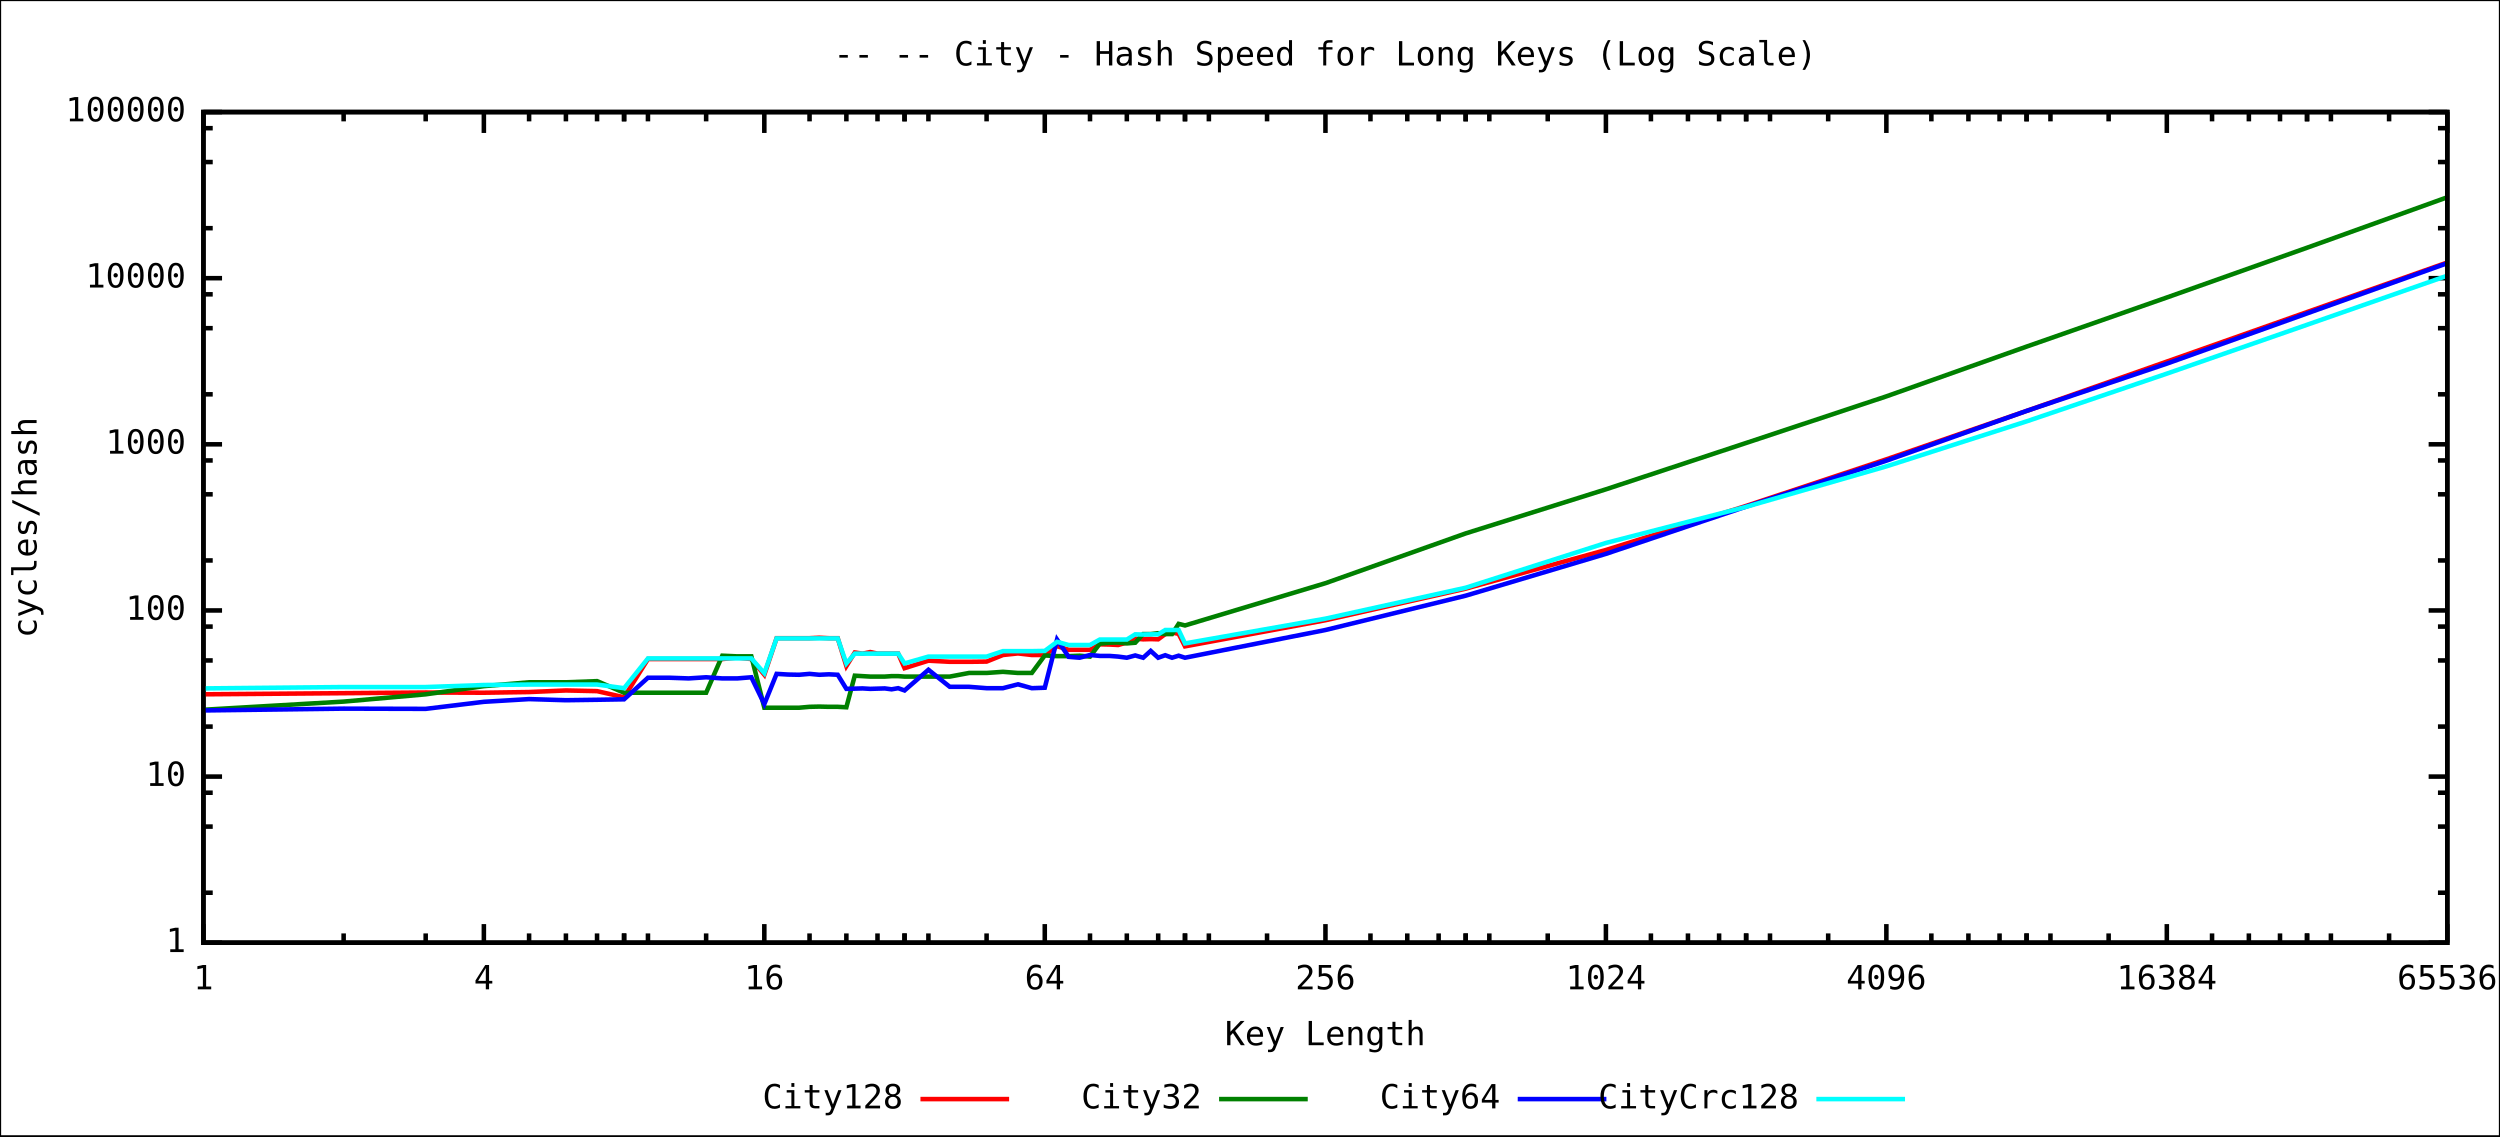
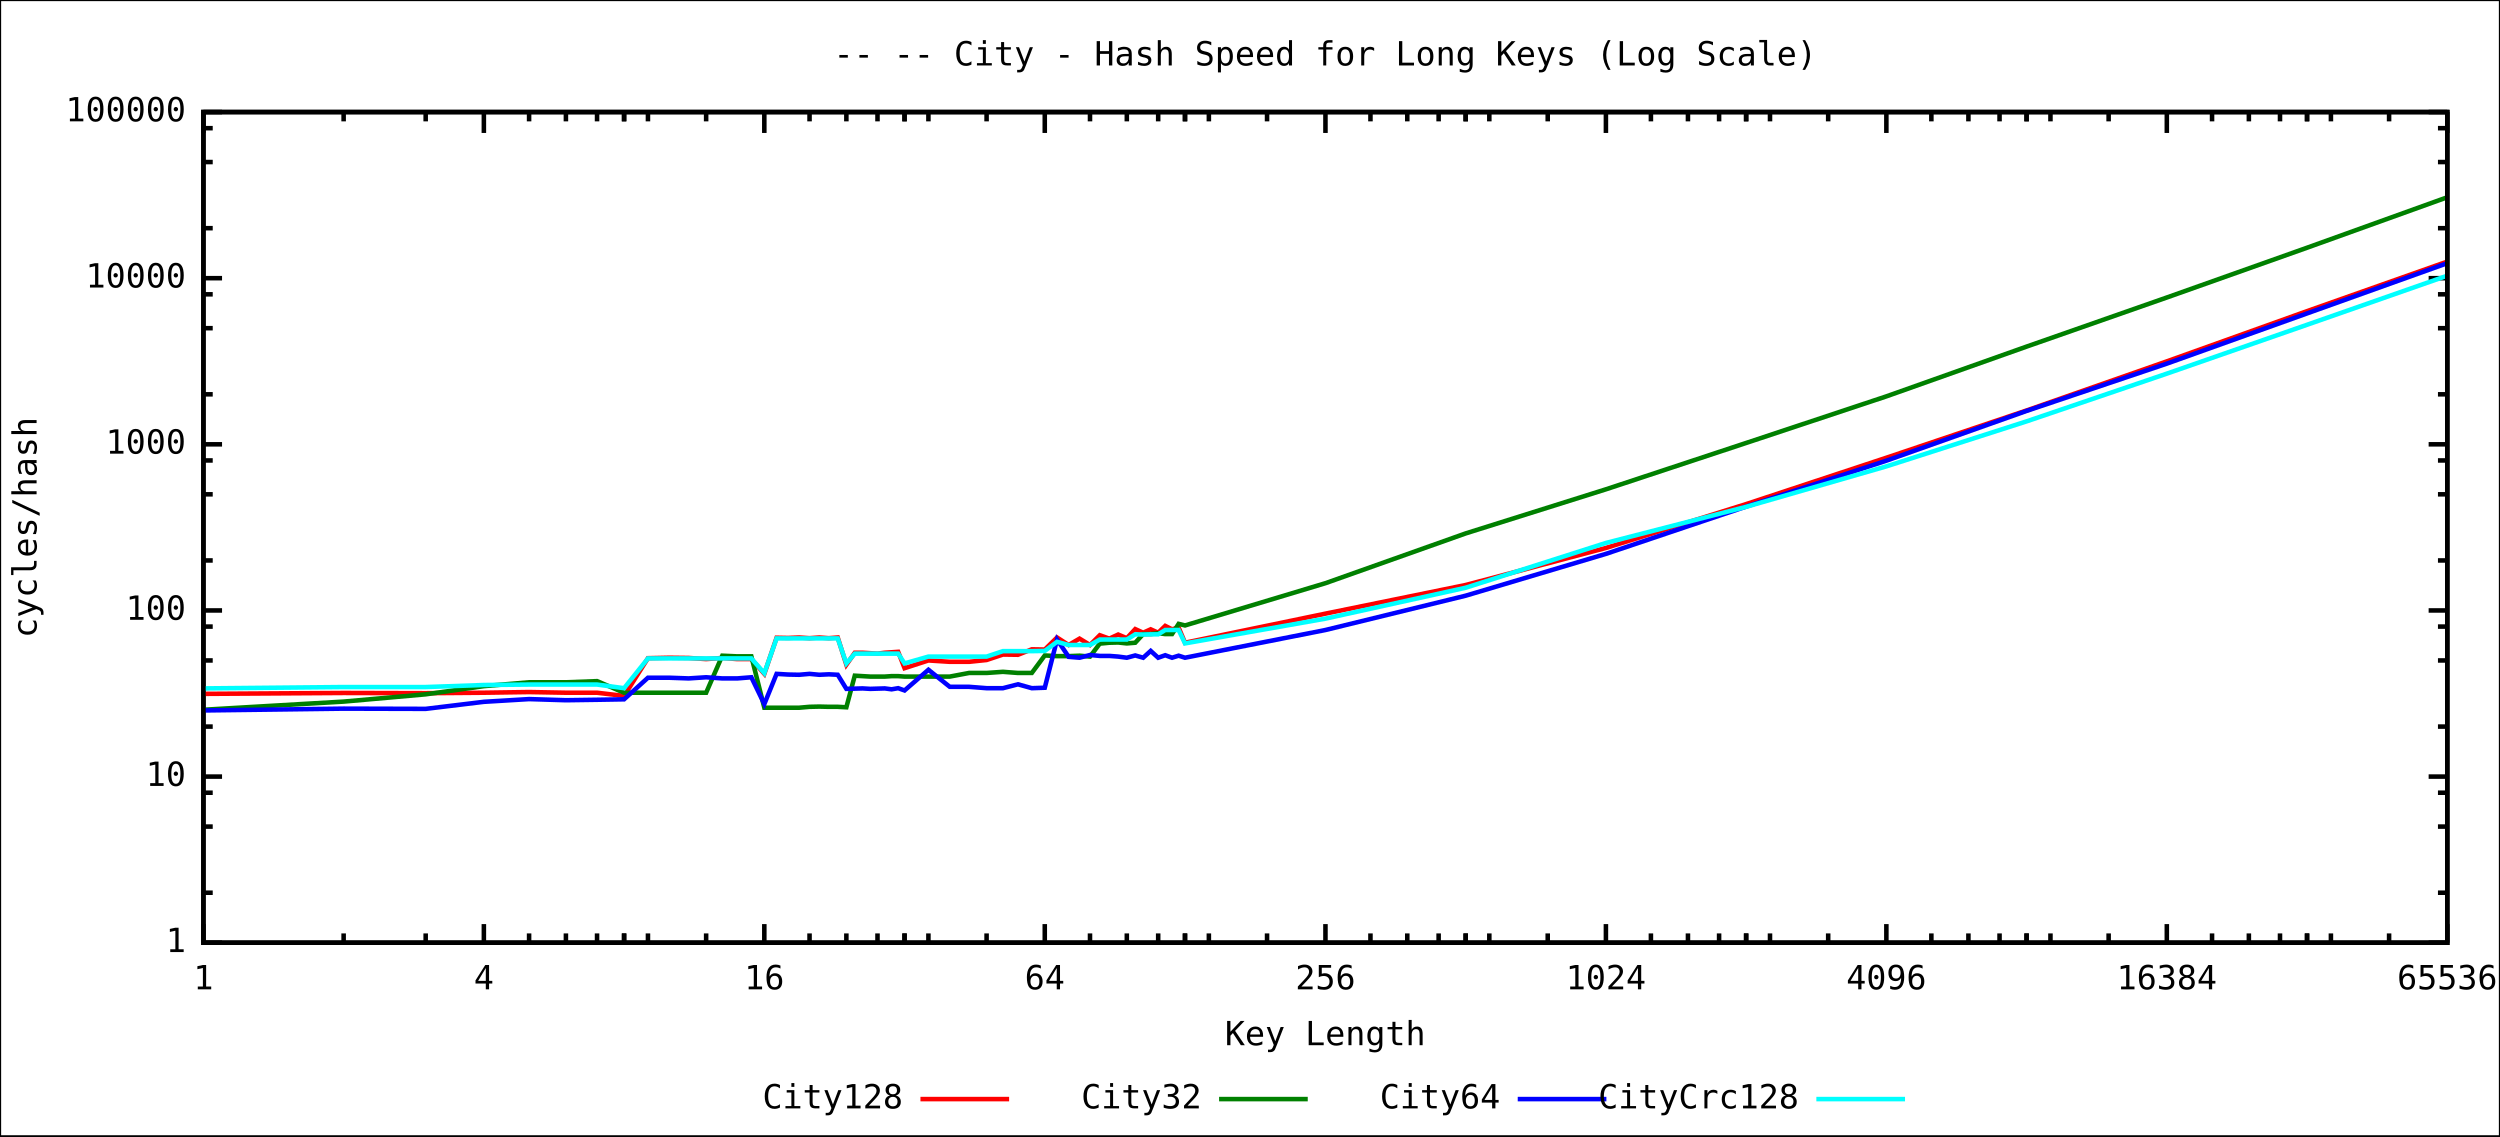
<svg xmlns="http://www.w3.org/2000/svg" xmlns:xlink="http://www.w3.org/1999/xlink" width="1100" height="500" viewBox="0 0 1100 500">
  <rect x="0" y="0" width="1100" height="500" fill="#ffffff" stroke="black" stroke-width="1" />
  <g id="gnuplot_canvas">
    <defs>
      <circle id="gpDot" r="0.5" stroke-width="0.5" />
      <path id="gpPt0" stroke-width="0.244" stroke="currentColor" d="M-1,0 h2 M0,-1 v2" />
      <path id="gpPt1" stroke-width="0.244" stroke="currentColor" d="M-1,-1 L1,1 M1,-1 L-1,1" />
      <path id="gpPt2" stroke-width="0.244" stroke="currentColor" d="M-1,0 L1,0 M0,-1 L0,1 M-1,-1 L1,1 M-1,1 L1,-1" />
      <rect id="gpPt3" stroke-width="0.244" stroke="currentColor" x="-1" y="-1" width="2" height="2" />
      <rect id="gpPt4" stroke-width="0.244" stroke="currentColor" fill="currentColor" x="-1" y="-1" width="2" height="2" />
      <circle id="gpPt5" stroke-width="0.244" stroke="currentColor" cx="0" cy="0" r="1" />
      <use xlink:href="#gpPt5" id="gpPt6" fill="currentColor" stroke="none" />
      <path id="gpPt7" stroke-width="0.244" stroke="currentColor" d="M0,-1.33 L-1.33,0.67 L1.33,0.67 z" />
      <use xlink:href="#gpPt7" id="gpPt8" fill="currentColor" stroke="none" />
      <use xlink:href="#gpPt7" id="gpPt9" stroke="currentColor" transform="rotate(180)" />
      <use xlink:href="#gpPt9" id="gpPt10" fill="currentColor" stroke="none" />
      <use xlink:href="#gpPt3" id="gpPt11" stroke="currentColor" transform="rotate(45)" />
      <use xlink:href="#gpPt11" id="gpPt12" fill="currentColor" stroke="none" />
    </defs>
    <g style="fill:none; color:white; stroke:black; stroke-width:2.00; stroke-linecap:butt; stroke-linejoin:miter">
</g>
    <g style="fill:none; color:black; stroke:currentColor; stroke-width:2.00; stroke-linecap:butt; stroke-linejoin:miter">
      <path stroke="black" d="M89.5,414.8 L97.7,414.8 M1076.8,414.8 L1068.6,414.8  h0.01" />
      <g transform="translate(81.8,418.9)" style="stroke:none; fill:black; font-family:mono; font-size:11.00pt; text-anchor:end">
        <text> 1</text>
      </g>
      <path stroke="black" d="M89.5,392.8 L93.6,392.8 M1076.8,392.8 L1072.7,392.8 M89.5,363.7 L93.6,363.7 M1076.8,363.7 L1072.7,363.7    M89.5,348.8 L93.6,348.8 M1076.8,348.8 L1072.7,348.8 M89.5,341.7 L97.7,341.7 M1076.8,341.7 L1068.6,341.7     h0.01" />
      <g transform="translate(81.8,345.8)" style="stroke:none; fill:black; font-family:mono; font-size:11.00pt; text-anchor:end">
        <text> 10</text>
      </g>
      <path stroke="black" d="M89.5,319.7 L93.6,319.7 M1076.8,319.7 L1072.7,319.7 M89.5,290.6 L93.6,290.6 M1076.8,290.6 L1072.7,290.6    M89.5,275.7 L93.6,275.7 M1076.8,275.7 L1072.7,275.7 M89.5,268.6 L97.7,268.6 M1076.8,268.6 L1068.6,268.6     h0.01" />
      <g transform="translate(81.8,272.7)" style="stroke:none; fill:black; font-family:mono; font-size:11.00pt; text-anchor:end">
        <text> 100</text>
      </g>
      <path stroke="black" d="M89.5,246.6 L93.6,246.6 M1076.8,246.6 L1072.7,246.6 M89.5,217.5 L93.6,217.5 M1076.8,217.5 L1072.7,217.5    M89.5,202.6 L93.6,202.6 M1076.8,202.6 L1072.7,202.6 M89.5,195.5 L97.7,195.5 M1076.8,195.5 L1068.6,195.5     h0.01" />
      <g transform="translate(81.8,199.6)" style="stroke:none; fill:black; font-family:mono; font-size:11.00pt; text-anchor:end">
        <text> 1000</text>
      </g>
      <path stroke="black" d="M89.5,173.5 L93.6,173.5 M1076.8,173.5 L1072.7,173.5 M89.5,144.4 L93.6,144.4 M1076.8,144.4 L1072.7,144.4    M89.5,129.5 L93.6,129.5 M1076.8,129.5 L1072.7,129.5 M89.5,122.4 L97.7,122.4 M1076.8,122.4 L1068.6,122.4     h0.01" />
      <g transform="translate(81.8,126.5)" style="stroke:none; fill:black; font-family:mono; font-size:11.00pt; text-anchor:end">
        <text> 10000</text>
      </g>
      <path stroke="black" d="M89.5,100.4 L93.6,100.4 M1076.8,100.4 L1072.7,100.4 M89.5,71.3 L93.6,71.3 M1076.8,71.3 L1072.7,71.3    M89.5,56.4 L93.6,56.4 M1076.8,56.4 L1072.7,56.4 M89.5,49.3 L97.7,49.3 M1076.8,49.3 L1068.6,49.3     h0.01" />
      <g transform="translate(81.8,53.4)" style="stroke:none; fill:black; font-family:mono; font-size:11.00pt; text-anchor:end">
        <text> 100000</text>
      </g>
      <path stroke="black" d="M89.5,414.8 L89.5,406.6 M89.5,49.3 L89.5,57.5  h0.01" />
      <g transform="translate(89.5,435.3)" style="stroke:none; fill:black; font-family:mono; font-size:11.00pt; text-anchor:middle">
        <text> 1</text>
      </g>
      <path stroke="black" d="M151.2,414.8 L151.2,410.7 M151.2,49.3 L151.2,53.4 M187.3,414.8 L187.3,410.7 M187.3,49.3 L187.3,53.4    M212.9,414.8 L212.9,410.7 M212.9,49.3 L212.9,53.4 M232.8,414.8 L232.8,410.7 M232.8,49.3 L232.8,53.4    M249.0,414.8 L249.0,410.7 M249.0,49.3 L249.0,53.4 M262.7,414.8 L262.7,410.7 M262.7,49.3 L262.7,53.4    M274.6,414.8 L274.6,410.7 M274.6,49.3 L274.6,53.4 M285.1,414.8 L285.1,410.7 M285.1,49.3 L285.1,53.4    M212.9,414.8 L212.9,406.6 M212.9,49.3 L212.9,57.5  h0.01" />
      <g transform="translate(212.9,435.3)" style="stroke:none; fill:black; font-family:mono; font-size:11.00pt; text-anchor:middle">
        <text> 4</text>
      </g>
      <path stroke="black" d="M274.6,414.8 L274.6,410.7 M274.6,49.3 L274.6,53.4 M310.7,414.8 L310.7,410.7 M310.7,49.3 L310.7,53.4    M336.3,414.8 L336.3,410.7 M336.3,49.3 L336.3,53.4 M356.2,414.8 L356.2,410.7 M356.2,49.3 L356.2,53.4    M372.4,414.8 L372.4,410.7 M372.4,49.3 L372.4,53.4 M386.1,414.8 L386.1,410.7 M386.1,49.3 L386.1,53.4    M398.0,414.8 L398.0,410.7 M398.0,49.3 L398.0,53.4 M408.5,414.8 L408.5,410.7 M408.5,49.3 L408.5,53.4    M336.3,414.8 L336.3,406.6 M336.3,49.3 L336.3,57.5  h0.01" />
      <g transform="translate(336.3,435.3)" style="stroke:none; fill:black; font-family:mono; font-size:11.00pt; text-anchor:middle">
        <text> 16</text>
      </g>
      <path stroke="black" d="M398.0,414.8 L398.0,410.7 M398.0,49.3 L398.0,53.4 M434.1,414.8 L434.1,410.7 M434.1,49.3 L434.1,53.4    M459.7,414.8 L459.7,410.7 M459.7,49.3 L459.7,53.4 M479.6,414.8 L479.6,410.7 M479.6,49.3 L479.6,53.4    M495.8,414.8 L495.8,410.7 M495.8,49.3 L495.8,53.4 M509.6,414.8 L509.6,410.7 M509.6,49.3 L509.6,53.4    M521.4,414.8 L521.4,410.7 M521.4,49.3 L521.4,53.4 M531.9,414.8 L531.9,410.7 M531.9,49.3 L531.9,53.4    M459.7,414.8 L459.7,406.6 M459.7,49.3 L459.7,57.5  h0.01" />
      <g transform="translate(459.7,435.3)" style="stroke:none; fill:black; font-family:mono; font-size:11.00pt; text-anchor:middle">
        <text> 64</text>
      </g>
      <path stroke="black" d="M521.4,414.8 L521.4,410.7 M521.4,49.3 L521.4,53.4 M557.5,414.8 L557.5,410.7 M557.5,49.3 L557.5,53.4    M583.2,414.8 L583.2,410.7 M583.2,49.3 L583.2,53.4 M603.0,414.8 L603.0,410.7 M603.0,49.3 L603.0,53.4    M619.2,414.8 L619.2,410.7 M619.2,49.3 L619.2,53.4 M633.0,414.8 L633.0,410.7 M633.0,49.3 L633.0,53.4    M644.9,414.8 L644.9,410.7 M644.9,49.3 L644.9,53.4 M655.3,414.8 L655.3,410.7 M655.3,49.3 L655.3,53.4    M583.2,414.8 L583.2,406.6 M583.2,49.3 L583.2,57.5  h0.01" />
      <g transform="translate(583.2,435.3)" style="stroke:none; fill:black; font-family:mono; font-size:11.00pt; text-anchor:middle">
        <text> 256</text>
      </g>
      <path stroke="black" d="M644.9,414.8 L644.9,410.7 M644.9,49.3 L644.9,53.4 M681.0,414.8 L681.0,410.7 M681.0,49.3 L681.0,53.4    M706.6,414.8 L706.6,410.7 M706.6,49.3 L706.6,53.4 M726.4,414.8 L726.4,410.7 M726.4,49.3 L726.4,53.4    M742.7,414.8 L742.7,410.7 M742.7,49.3 L742.7,53.4 M756.4,414.8 L756.4,410.7 M756.4,49.3 L756.4,53.4    M768.3,414.8 L768.3,410.7 M768.3,49.3 L768.3,53.4 M778.8,414.8 L778.8,410.7 M778.8,49.3 L778.8,53.4    M706.6,414.8 L706.6,406.6 M706.6,49.3 L706.6,57.5  h0.01" />
      <g transform="translate(706.6,435.3)" style="stroke:none; fill:black; font-family:mono; font-size:11.00pt; text-anchor:middle">
        <text> 1024</text>
      </g>
      <path stroke="black" d="M768.3,414.8 L768.3,410.7 M768.3,49.3 L768.3,53.4 M804.4,414.8 L804.4,410.7 M804.4,49.3 L804.4,53.4    M830.0,414.8 L830.0,410.7 M830.0,49.3 L830.0,53.4 M849.8,414.8 L849.8,410.7 M849.8,49.3 L849.8,53.4    M866.1,414.8 L866.1,410.7 M866.1,49.3 L866.1,53.4 M879.8,414.8 L879.8,410.7 M879.8,49.3 L879.8,53.4    M891.7,414.8 L891.7,410.7 M891.7,49.3 L891.7,53.4 M902.2,414.8 L902.2,410.7 M902.2,49.3 L902.2,53.4    M830.0,414.8 L830.0,406.6 M830.0,49.3 L830.0,57.5  h0.01" />
      <g transform="translate(830.0,435.3)" style="stroke:none; fill:black; font-family:mono; font-size:11.00pt; text-anchor:middle">
        <text> 4096</text>
      </g>
      <path stroke="black" d="M891.7,414.8 L891.7,410.7 M891.7,49.3 L891.7,53.4 M927.8,414.8 L927.8,410.7 M927.8,49.3 L927.8,53.4    M953.4,414.8 L953.4,410.7 M953.4,49.3 L953.4,53.4 M973.3,414.8 L973.3,410.7 M973.3,49.3 L973.3,53.4    M989.5,414.8 L989.5,410.7 M989.5,49.3 L989.5,53.4 M1003.2,414.8 L1003.2,410.7 M1003.2,49.3 L1003.2,53.4    M1015.1,414.8 L1015.1,410.7 M1015.1,49.3 L1015.1,53.4 M1025.6,414.8 L1025.6,410.7 M1025.6,49.3 L1025.6,53.4    M953.4,414.8 L953.4,406.6 M953.4,49.3 L953.4,57.5  h0.01" />
      <g transform="translate(953.4,435.3)" style="stroke:none; fill:black; font-family:mono; font-size:11.00pt; text-anchor:middle">
        <text> 16384</text>
      </g>
      <path stroke="black" d="M1015.1,414.8 L1015.1,410.7 M1015.1,49.3 L1015.1,53.4 M1051.2,414.8 L1051.2,410.7 M1051.2,49.3 L1051.2,53.4    M1076.8,414.8 L1076.8,410.7 M1076.8,49.3 L1076.8,53.4 M1076.8,414.8 L1076.8,406.6 M1076.8,49.3 L1076.8,57.5     h0.01" />
      <g transform="translate(1076.8,435.3)" style="stroke:none; fill:black; font-family:mono; font-size:11.00pt; text-anchor:middle">
        <text> 65536</text>
      </g>
      <path stroke="black" d="M89.5,49.3 L89.5,414.8 L1076.8,414.8 L1076.8,49.3 L89.5,49.3 Z  h0.01" />
      <g transform="translate(16.1,232.1) rotate(270)" style="stroke:none; fill:black; font-family:mono; font-size:11.00pt; text-anchor:middle">
        <text>cycles/hash</text>
      </g>
      <g transform="translate(583.1,459.9)" style="stroke:none; fill:black; font-family:mono; font-size:11.00pt; text-anchor:middle">
        <text>Key Length</text>
      </g>
      <g transform="translate(583.1,28.8)" style="stroke:none; fill:black; font-family:mono; font-size:11.00pt; text-anchor:middle">
        <text>
          <a href="City.short.svg">--</a>
          <a href="City.medium.svg">--</a> City - Hash Speed for Long Keys (Log Scale)</text>
      </g>
    </g>
    <g id="City128">
      <g style="fill:none; color:red; stroke:currentColor; stroke-width:2.00; stroke-linecap:butt; stroke-linejoin:miter">
        <g visibility="visible">
          <g transform="translate(397.3,487.7)" style="stroke:none; fill:black; font-family:mono; font-size:11.00pt; text-anchor:end">
            <text>City128</text>
          </g>
          <path d="M405.0,483.6 L444.0,483.6  h0.01" />
        </g>
-         <path d="M89.5,305.5 L151.2,305.0 L187.3,304.7 L212.9,304.8 L232.8,304.5 L249.0,303.8 L262.7,304.1 L274.6,306.8    L285.1,290.0 L294.5,290.0 L303.0,290.0 L310.7,290.0 L317.8,290.0 L324.4,289.3 L330.6,290.0 L336.3,296.9    L341.7,280.8 L346.8,280.8 L351.6,280.8 L356.2,280.8 L360.5,280.6 L364.7,280.8 L368.6,280.8 L372.4,293.1    L376.1,287.1 L379.5,287.6 L382.9,286.9 L386.1,287.6 L389.3,287.6 L392.3,287.6 L395.2,287.6 L398.0,294.0    L408.5,290.7 L417.9,291.2 L426.4,291.2 L434.1,291.1 L441.3,288.2 L447.9,287.5 L454.0,288.2 L459.7,288.2    L465.1,284.3 L470.2,285.9 L475.0,285.9 L479.6,285.9 L483.9,283.5 L488.1,283.6 L492.0,283.8 L495.8,282.7    L499.5,281.0 L503.0,281.3 L506.3,281.2 L509.6,281.3 L512.7,279.0 L515.7,278.3 L518.6,278.9 L521.4,284.4    L583.2,272.9 L644.9,259.0 L706.6,242.0 L768.3,222.6 L830.0,202.1 L891.7,180.8 L953.4,159.1 L1015.1,137.3    L1076.8,115.5  h0.01" />
+         <path d="M89.5,305.3 L151.2,304.9 L187.3,305.0 L212.9,304.8 L232.8,304.5 L249.0,304.8 L262.7,304.8 L274.6,306.2    L285.1,289.6 L294.5,289.4 L303.0,289.5 L310.7,290.0 L317.8,289.5 L324.4,290.0 L330.6,290.0 L336.3,296.5    L341.7,280.6 L346.8,280.7 L351.6,280.5 L356.2,280.8 L360.5,280.5 L364.7,280.8 L368.6,280.5 L372.4,292.5    L376.1,287.2 L379.5,287.2 L382.9,287.4 L386.1,287.6 L389.3,287.2 L392.3,287.0 L395.2,286.8 L398.0,294.0    L408.5,290.6 L417.9,291.2 L426.4,291.2 L434.1,290.4 L441.3,288.0 L447.9,288.1 L454.0,285.7 L459.7,285.8    L465.1,280.5 L470.2,283.8 L475.0,281.0 L479.6,283.8 L483.9,279.5 L488.1,281.0 L492.0,279.2 L495.8,280.8    L499.5,276.8 L503.0,278.4 L506.3,276.9 L509.6,278.4 L512.7,275.4 L515.7,276.9 L518.6,276.1 L521.4,282.8    L583.2,270.0 L644.9,257.4 L706.6,241.1 L768.3,221.8 L830.0,201.4 L891.7,180.6 L953.4,159.0 L1015.1,136.9    L1076.8,115.1  h0.01" />
      </g>
    </g>
    <g id="City32">
      <g style="fill:none; color:green; stroke:currentColor; stroke-width:2.00; stroke-linecap:butt; stroke-linejoin:miter">
        <g visibility="visible">
          <g transform="translate(528.7,487.7)" style="stroke:none; fill:black; font-family:mono; font-size:11.00pt; text-anchor:end">
            <text>City32</text>
          </g>
          <path d="M536.4,483.6 L575.4,483.6  h0.01" />
        </g>
        <path d="M89.5,312.3 L151.2,308.7 L187.3,305.5 L212.9,301.9 L232.8,300.2 L249.0,300.2 L262.7,299.7 L274.6,304.8    L285.1,304.8 L294.5,304.8 L303.0,304.8 L310.7,304.8 L317.8,288.5 L324.4,288.8 L330.6,288.8 L336.3,311.4    L341.7,311.4 L346.8,311.4 L351.6,311.4 L356.2,311.0 L360.5,310.9 L364.7,311.0 L368.6,311.0 L372.4,311.2    L376.1,297.3 L379.5,297.5 L382.9,297.7 L386.1,297.7 L389.3,297.7 L392.3,297.5 L395.2,297.5 L398.0,297.7    L408.5,297.7 L417.9,297.7 L426.4,296.1 L434.1,296.1 L441.3,295.6 L447.9,296.1 L454.0,296.1 L459.7,288.4    L465.1,288.7 L470.2,288.7 L475.0,288.5 L479.6,288.9 L483.9,283.2 L488.1,282.8 L492.0,282.7 L495.8,283.1    L499.5,282.8 L503.0,279.0 L506.3,279.0 L509.6,278.6 L512.7,279.0 L515.7,279.0 L518.6,274.5 L521.4,275.2    L583.2,256.6 L644.9,234.7 L706.6,215.3 L768.3,194.9 L830.0,174.4 L891.7,152.5 L953.4,130.9 L1015.1,109.0    L1076.8,86.8  h0.01" />
      </g>
    </g>
    <g id="City64">
      <g style="fill:none; color:blue; stroke:currentColor; stroke-width:2.00; stroke-linecap:butt; stroke-linejoin:miter">
        <g visibility="visible">
          <g transform="translate(660.1,487.7)" style="stroke:none; fill:black; font-family:mono; font-size:11.00pt; text-anchor:end">
            <text>City64</text>
          </g>
          <path d="M667.8,483.6 L706.8,483.6  h0.01" />
        </g>
        <path d="M89.5,312.6 L151.2,311.8 L187.3,311.9 L212.9,308.8 L232.8,307.6 L249.0,308.1 L262.7,307.9 L274.6,307.7    L285.1,298.2 L294.5,298.2 L303.0,298.5 L310.7,298.0 L317.8,298.5 L324.4,298.5 L330.6,298.0 L336.3,309.8    L341.7,296.5 L346.8,296.8 L351.6,296.9 L356.2,296.5 L360.5,296.9 L364.7,296.7 L368.6,296.9 L372.4,303.1    L376.1,303.0 L379.5,302.9 L382.9,303.1 L386.1,303.0 L389.3,302.9 L392.3,303.3 L395.2,302.8 L398.0,303.8    L408.5,294.7 L417.9,302.2 L426.4,302.2 L434.1,302.8 L441.3,302.8 L447.9,301.1 L454.0,302.8 L459.7,302.6    L465.1,281.4 L470.2,289.0 L475.0,289.4 L479.6,288.2 L483.9,288.6 L488.1,288.6 L492.0,288.9 L495.8,289.4    L499.5,288.4 L503.0,289.4 L506.3,286.4 L509.6,289.4 L512.7,288.3 L515.7,289.4 L518.6,288.5 L521.4,289.4    L583.2,277.2 L644.9,262.1 L706.6,243.7 L768.3,222.9 L830.0,202.7 L891.7,180.8 L953.4,160.0 L1015.1,137.9    L1076.8,115.8  h0.01" />
      </g>
    </g>
    <g id="CityCrc128">
      <g style="fill:none; color:cyan; stroke:currentColor; stroke-width:2.00; stroke-linecap:butt; stroke-linejoin:miter">
        <g visibility="visible">
          <g transform="translate(791.5,487.7)" style="stroke:none; fill:black; font-family:mono; font-size:11.00pt; text-anchor:end">
            <text>CityCrc128</text>
          </g>
          <path d="M799.2,483.6 L838.2,483.6  h0.01" />
        </g>
        <path d="M89.5,302.9 L151.2,302.3 L187.3,302.3 L212.9,301.4 L232.8,301.2 L249.0,301.2 L262.7,301.2 L274.6,302.8    L285.1,289.7 L294.5,289.7 L303.0,289.7 L310.7,289.7 L317.8,289.7 L324.4,289.7 L330.6,289.7 L336.3,296.2    L341.7,280.9 L346.8,280.9 L351.6,280.9 L356.2,280.9 L360.5,280.9 L364.7,280.9 L368.6,280.9 L372.4,291.9    L376.1,287.6 L379.5,287.6 L382.9,287.6 L386.1,287.6 L389.3,287.6 L392.3,287.6 L395.2,287.6 L398.0,291.9    L408.5,288.9 L417.9,288.9 L426.4,288.9 L434.1,288.9 L441.3,286.5 L447.9,286.5 L454.0,286.5 L459.7,286.4    L465.1,282.4 L470.2,283.8 L475.0,283.8 L479.6,283.8 L483.9,281.4 L488.1,281.4 L492.0,281.4 L495.8,281.4    L499.5,279.1 L503.0,279.2 L506.3,279.1 L509.6,279.1 L512.7,277.2 L515.7,277.2 L518.6,277.2 L521.4,283.1    L583.2,272.2 L644.9,258.6 L706.6,238.9 L768.3,223.0 L830.0,205.2 L891.7,185.4 L953.4,164.4 L1015.1,142.9    L1076.8,121.3  h0.01" />
      </g>
    </g>
    <g style="fill:none; color:black; stroke:currentColor; stroke-width:2.00; stroke-linecap:butt; stroke-linejoin:miter">
      <path stroke="black" d="M89.5,49.3 L89.5,414.8 L1076.8,414.8 L1076.8,49.3 L89.5,49.3 Z  h0.01" />
    </g>
  </g>
  <text id="coord_text" text-anchor="start" pointer-events="none" font-size="12" font-family="Arial" visibility="hidden"> </text>
</svg>
